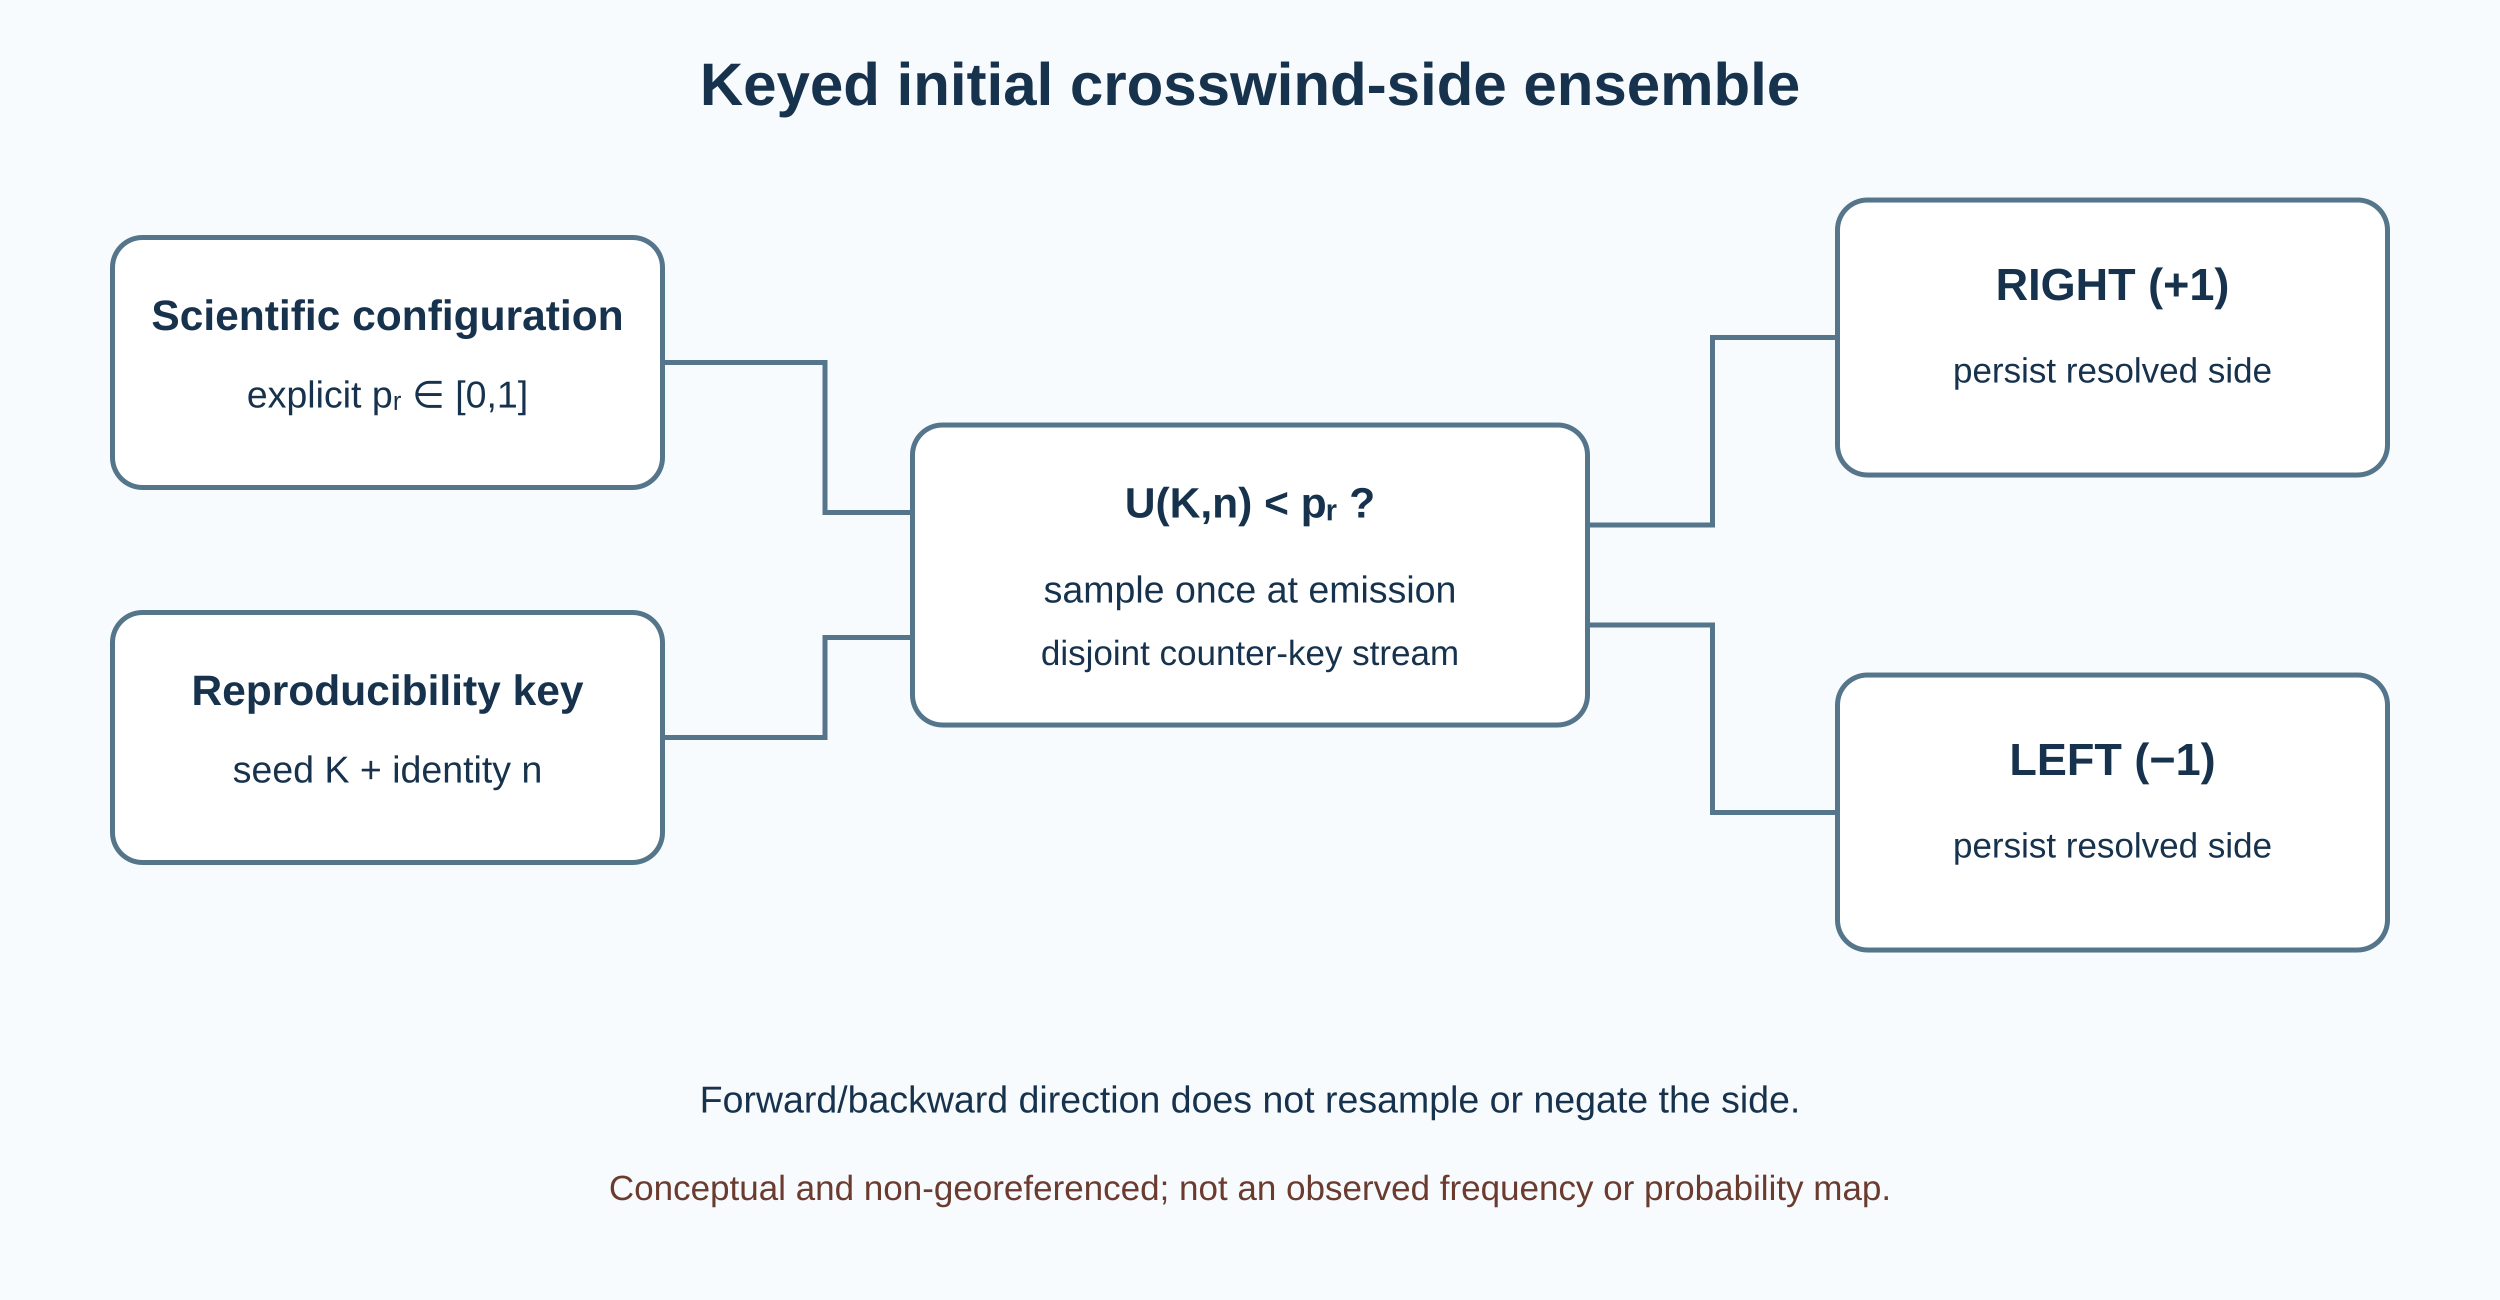
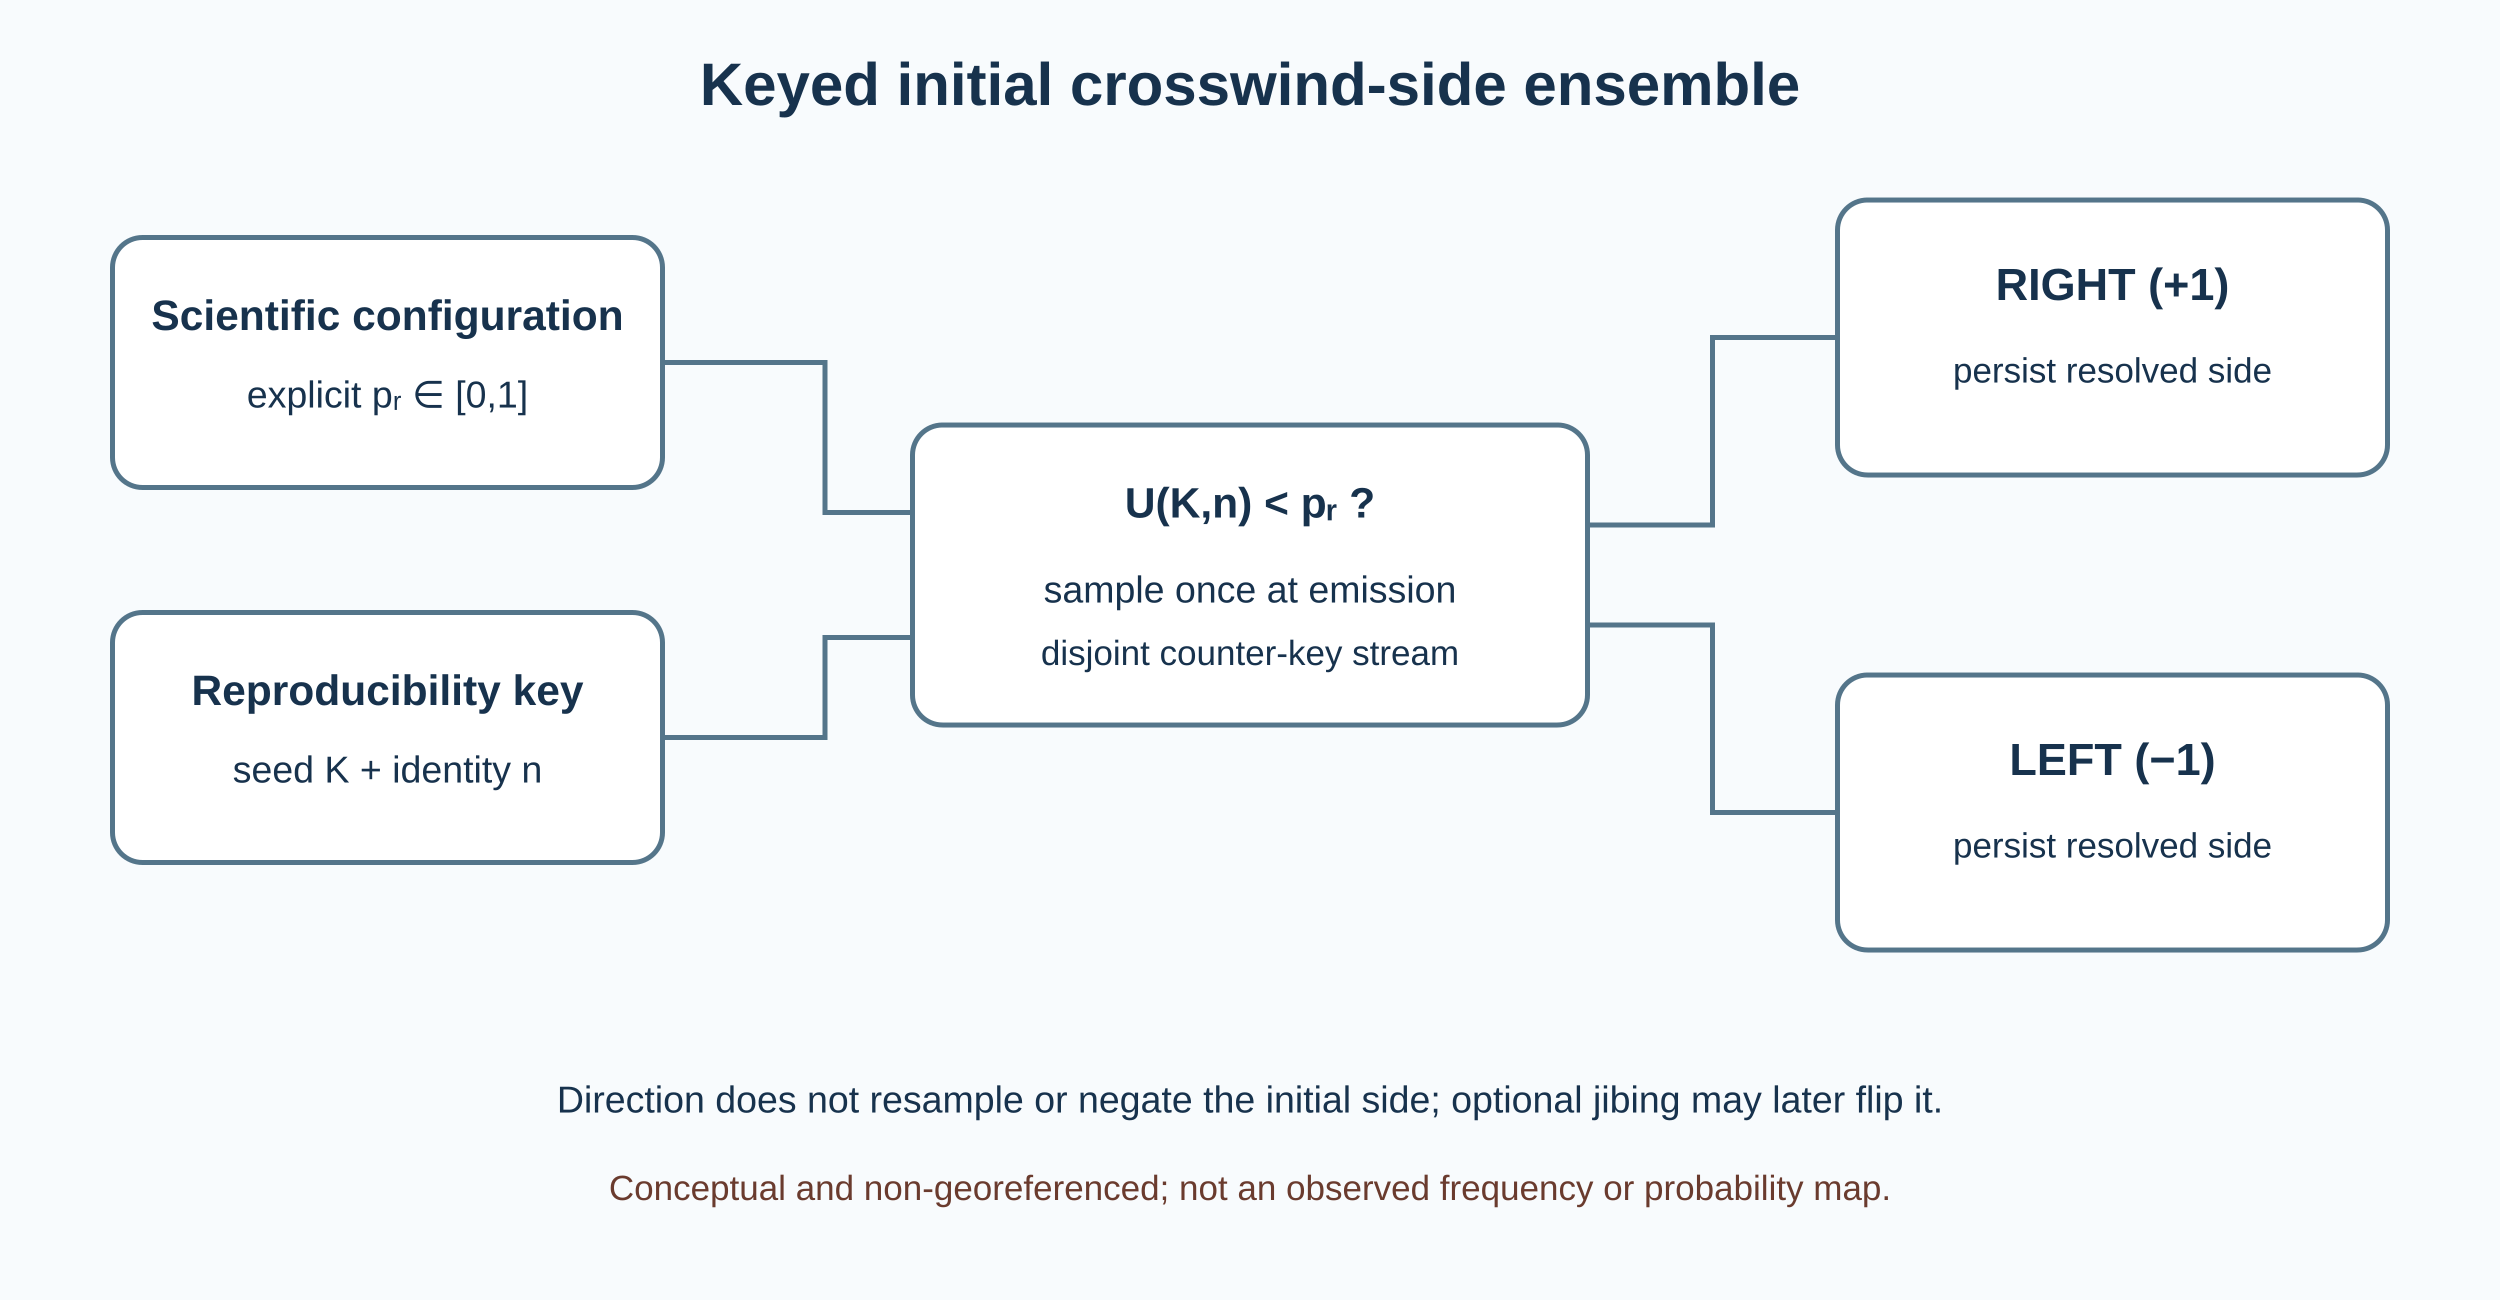
<svg xmlns="http://www.w3.org/2000/svg" width="1000" height="520" viewBox="0 0 1000 520" role="img" aria-labelledby="title description">
  <rect width="1000" height="520" fill="#f8fbfd" />
  <g font-family="Arial,sans-serif" fill="#17324d">
    <text x="500" y="42" text-anchor="middle" font-size="24" font-weight="700">Keyed initial crosswind-side ensemble</text>
    <g stroke="#54758a" stroke-width="2" fill="#fff">
      <rect x="45" y="95" width="220" height="100" rx="12" />
      <rect x="45" y="245" width="220" height="100" rx="12" />
      <rect x="365" y="170" width="270" height="120" rx="12" />
      <rect x="735" y="80" width="220" height="110" rx="12" />
      <rect x="735" y="270" width="220" height="110" rx="12" />
      <path d="M265 145H330V205H365M265 295H330V255H365M635 210H685V135H735M635 250H685V325H735" fill="none" />
    </g>
    <text x="155" y="132" text-anchor="middle" font-size="17" font-weight="700">Scientific configuration</text>
    <text x="155" y="163" text-anchor="middle" font-size="15">explicit pᵣ ∈ [0,1]</text>
    <text x="155" y="282" text-anchor="middle" font-size="17" font-weight="700">Reproducibility key</text>
    <text x="155" y="313" text-anchor="middle" font-size="15">seed K + identity n</text>
    <text x="500" y="207" text-anchor="middle" font-size="17" font-weight="700">U(K,n) &lt; pᵣ ?</text>
    <text x="500" y="241" text-anchor="middle" font-size="15">sample once at emission</text>
    <text x="500" y="266" text-anchor="middle" font-size="14">disjoint counter-key stream</text>
    <text x="845" y="120" text-anchor="middle" font-size="18" font-weight="700">RIGHT (+1)</text>
    <text x="845" y="153" text-anchor="middle" font-size="14">persist resolved side</text>
    <text x="845" y="310" text-anchor="middle" font-size="18" font-weight="700">LEFT (−1)</text>
    <text x="845" y="343" text-anchor="middle" font-size="14">persist resolved side</text>
-     <text x="500" y="445" text-anchor="middle" font-size="15">Forward/backward direction does not resample or negate the side.</text>
+     <text x="500" y="445" text-anchor="middle" font-size="15">Direction does not resample or negate the initial side; optional jibing may later flip it.</text>
    <text x="500" y="480" text-anchor="middle" font-size="14" fill="#6a3b2e">Conceptual and non-georeferenced; not an observed frequency or probability map.</text>
  </g>
</svg>
